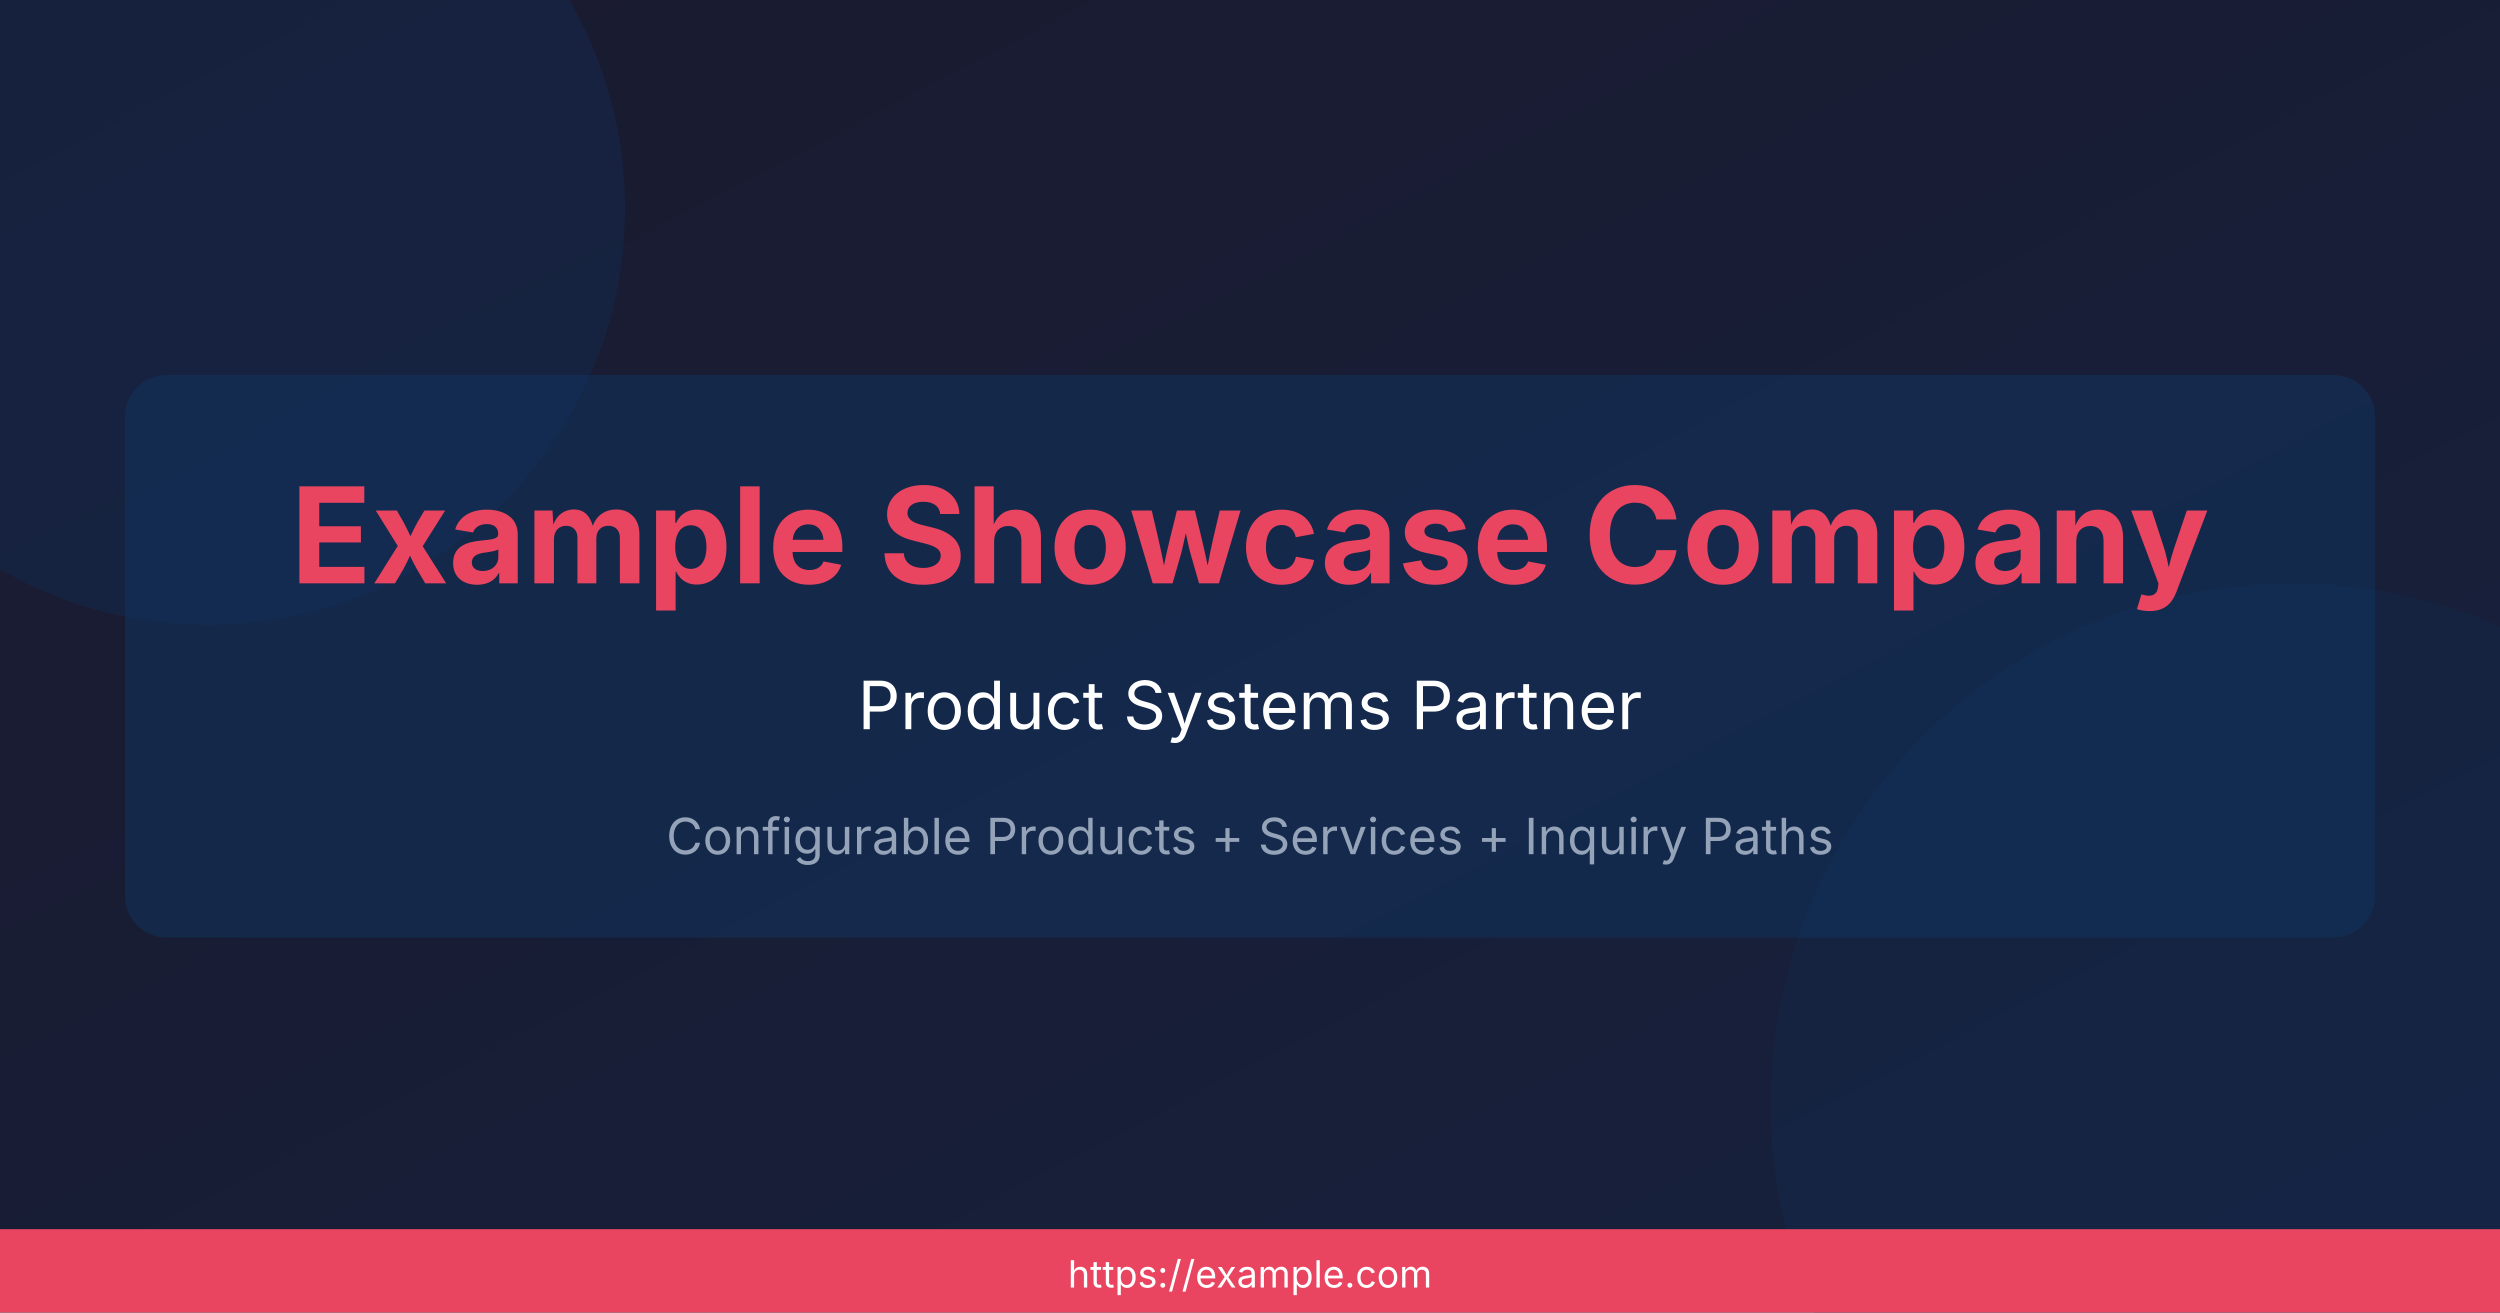
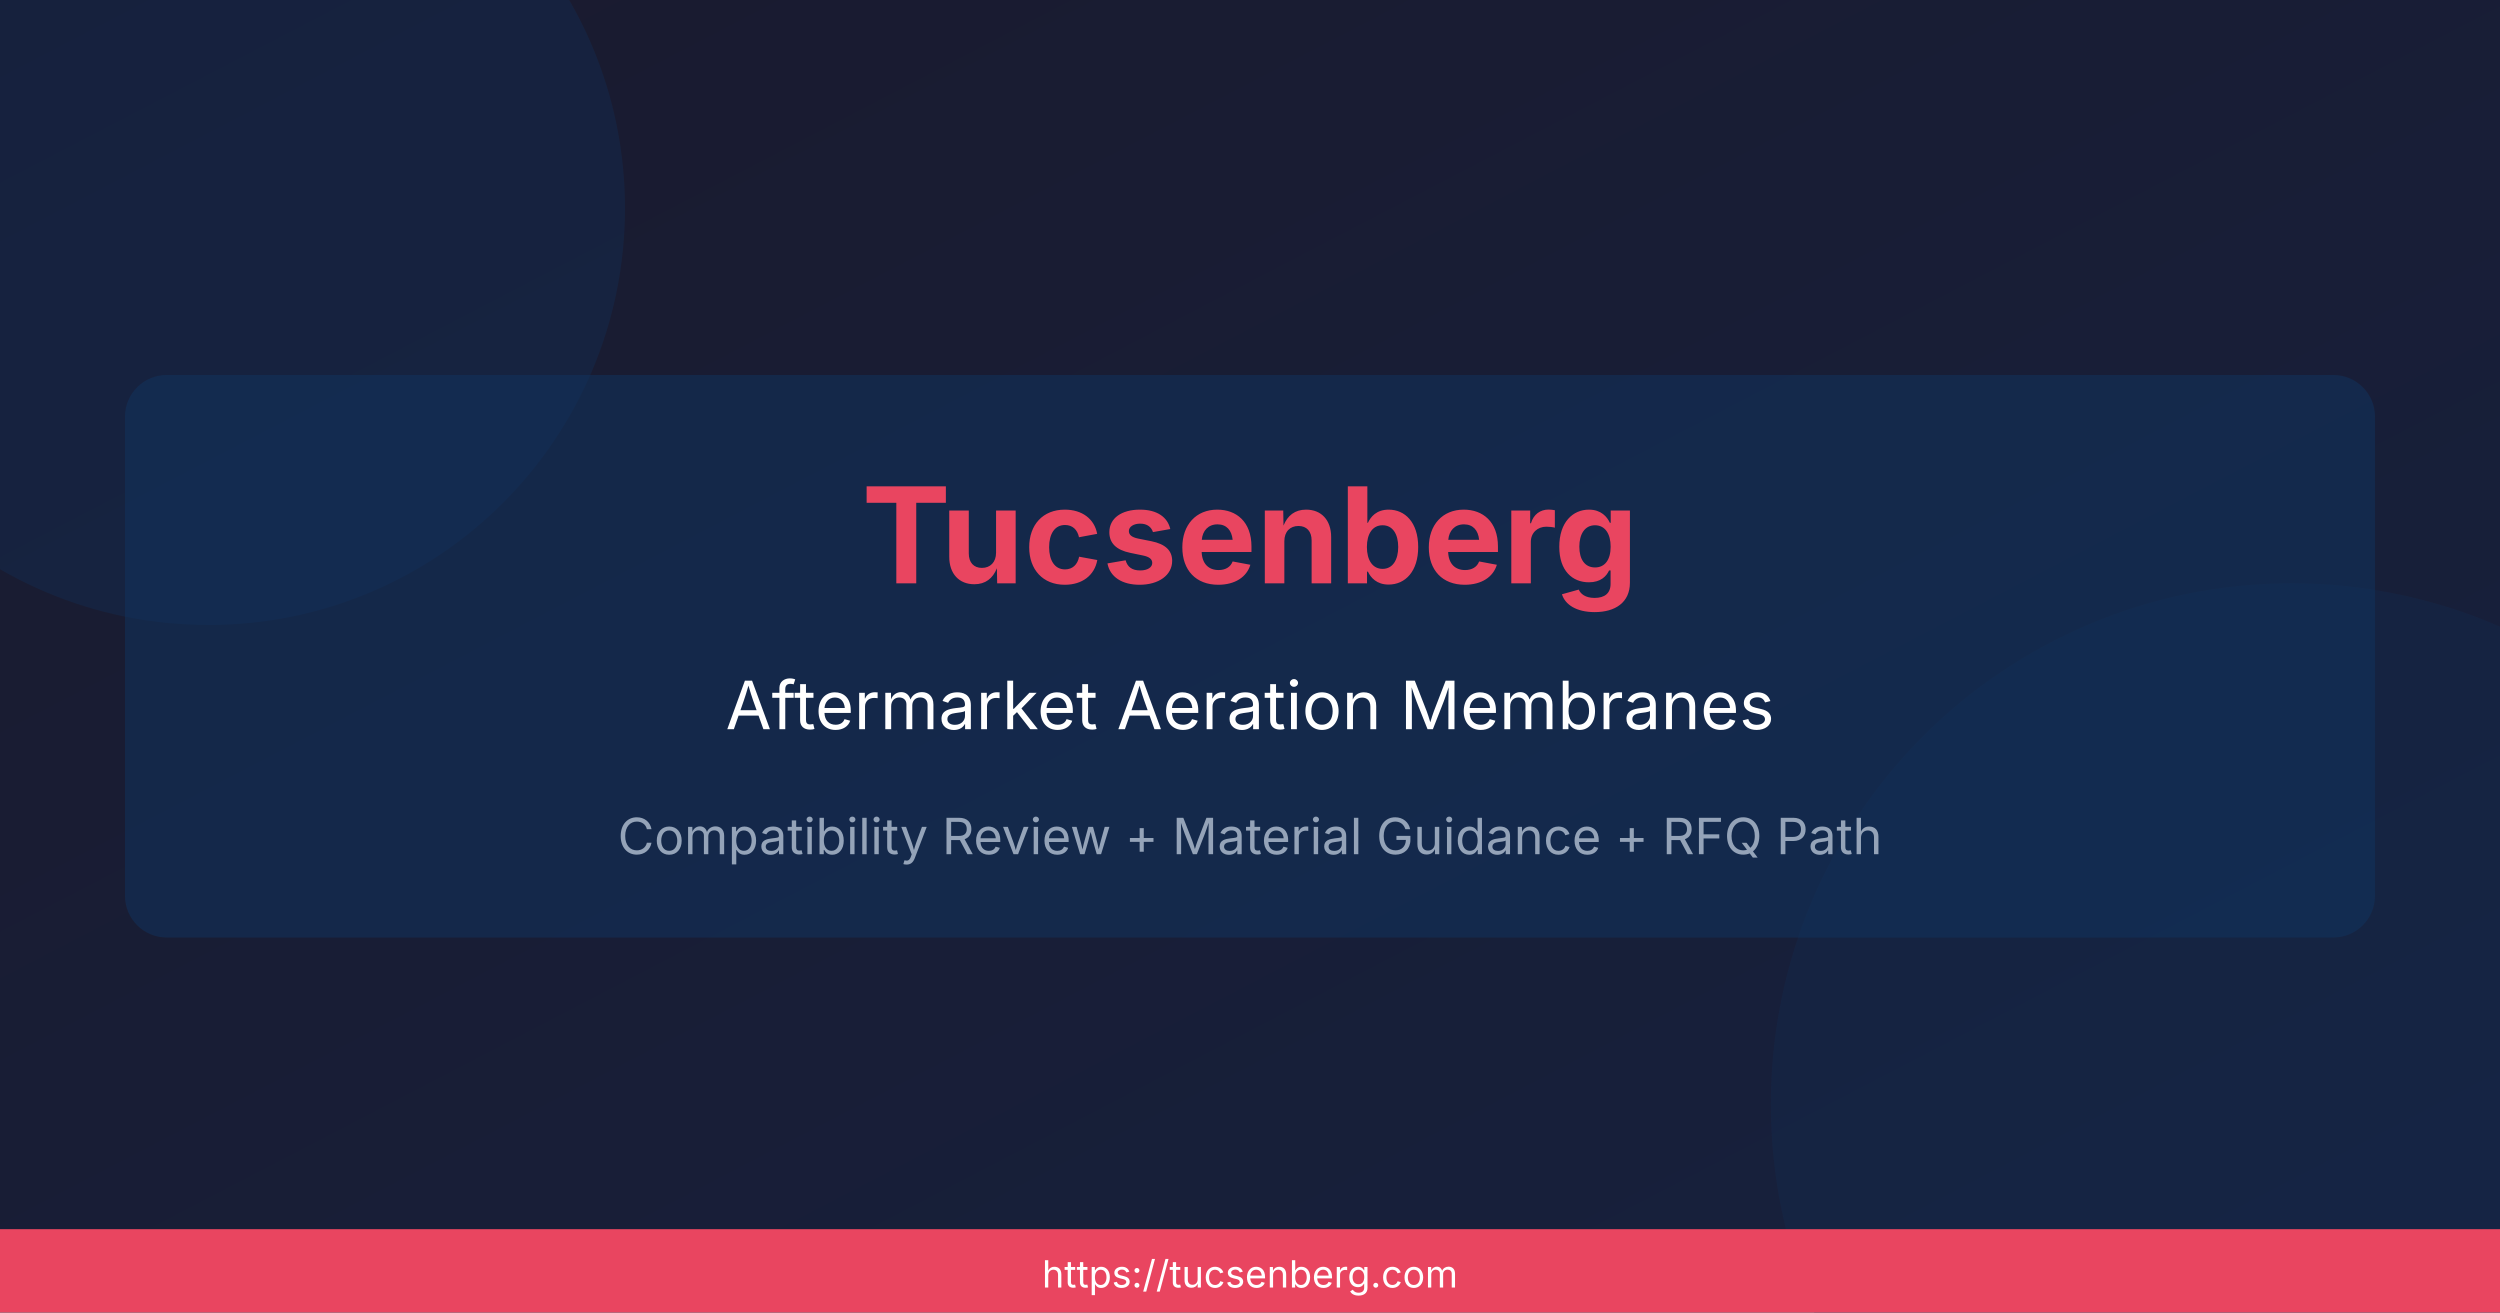
<svg xmlns="http://www.w3.org/2000/svg" width="1200" height="630" viewBox="0 0 1200 630">
  <defs>
    <linearGradient id="bg" x1="0%" y1="0%" x2="100%" y2="100%">
      <stop offset="0%" style="stop-color:#1a1a2e;stop-opacity:1" />
      <stop offset="100%" style="stop-color:#16213e;stop-opacity:1" />
    </linearGradient>
  </defs>
  <rect width="1200" height="630" fill="url(#bg)" />
  <circle cx="100" cy="100" r="200" fill="#0f3460" opacity="0.3" />
  <circle cx="1100" cy="530" r="250" fill="#0f3460" opacity="0.2" />
  <rect x="60" y="180" width="1080" height="270" rx="20" fill="#0f3460" opacity="0.5" />
  <text x="600" y="280" font-family="system-ui, -apple-system, sans-serif" font-size="64" font-weight="bold" fill="#e94560" text-anchor="middle">
-     Example Showcase Company
+     Tucsenberg
  </text>
  <text x="600" y="350" font-family="system-ui, -apple-system, sans-serif" font-size="32" fill="#ffffff" text-anchor="middle">
-     Product Systems Partner
+     Aftermarket Aeration Membranes
  </text>
  <text x="600" y="410" font-family="system-ui, -apple-system, sans-serif" font-size="24" fill="#94a3b8" text-anchor="middle">
-     Configurable Products + Services + Inquiry Paths
+     Compatibility Review + Material Guidance + RFQ Path
  </text>
  <rect x="0" y="590" width="1200" height="40" fill="#e94560" />
  <text x="600" y="618" font-family="system-ui, -apple-system, sans-serif" font-size="18" fill="#ffffff" text-anchor="middle">
-     https://example.com
+     https://tucsenberg.com
  </text>
</svg>
